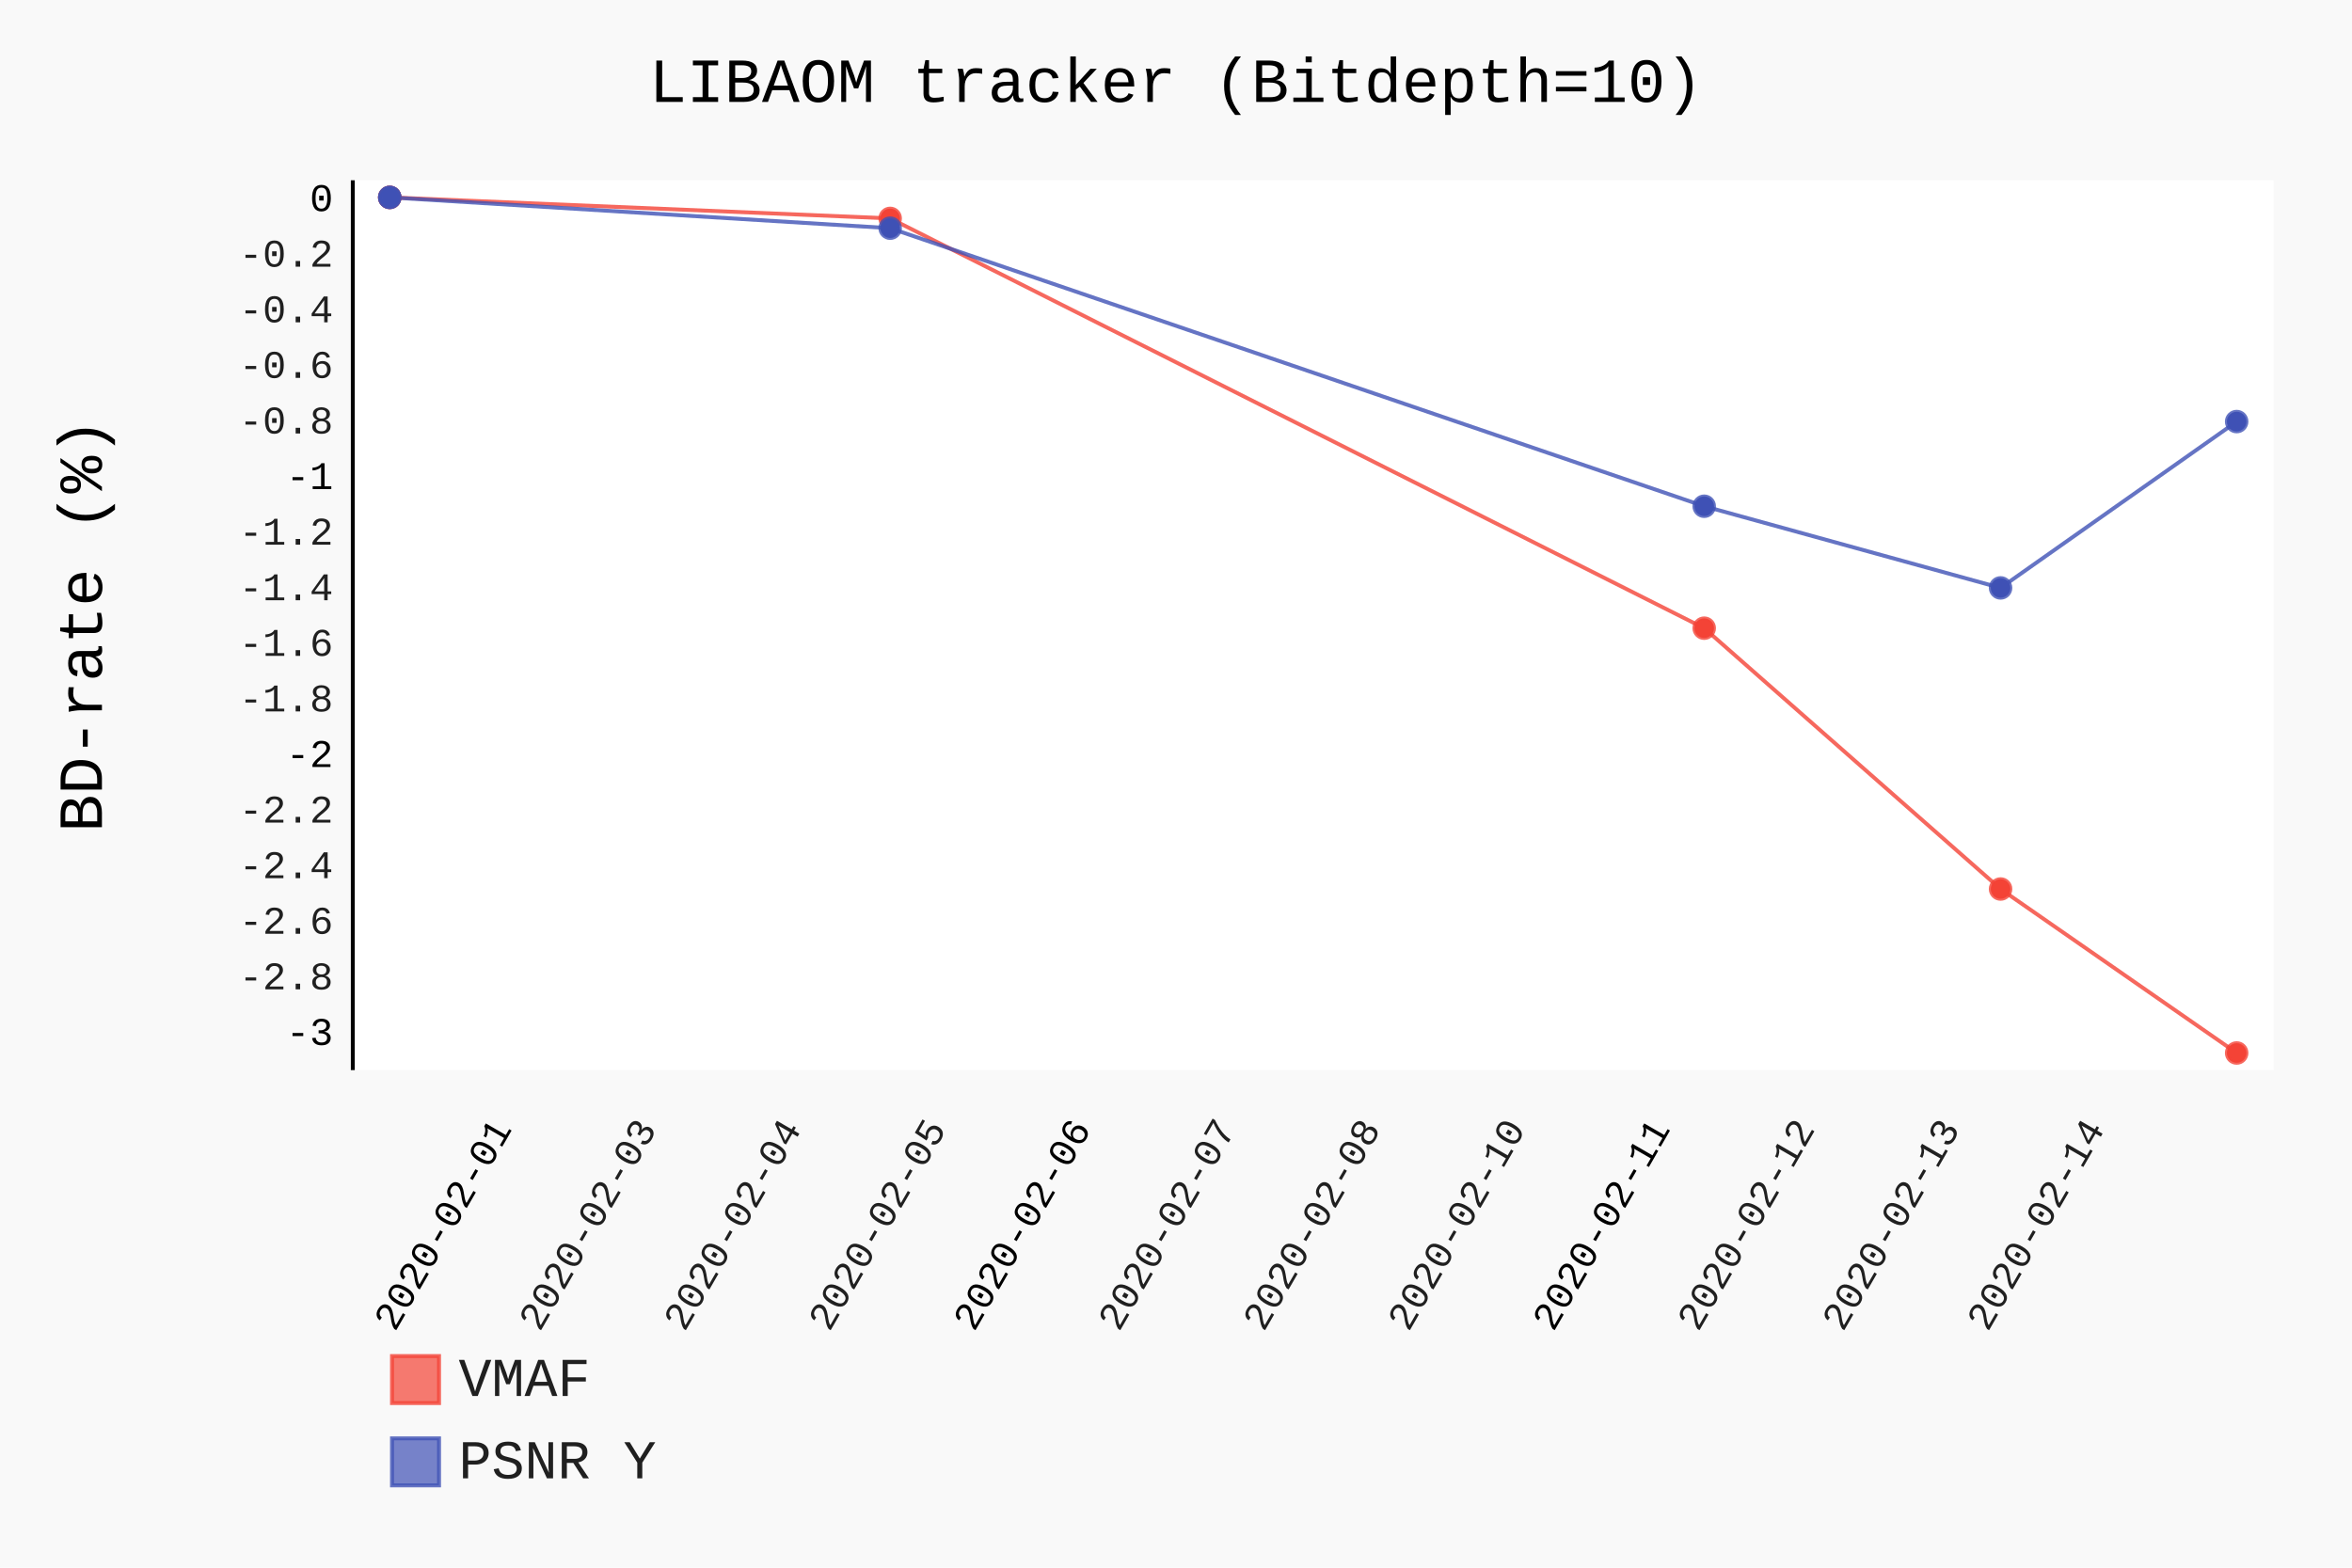
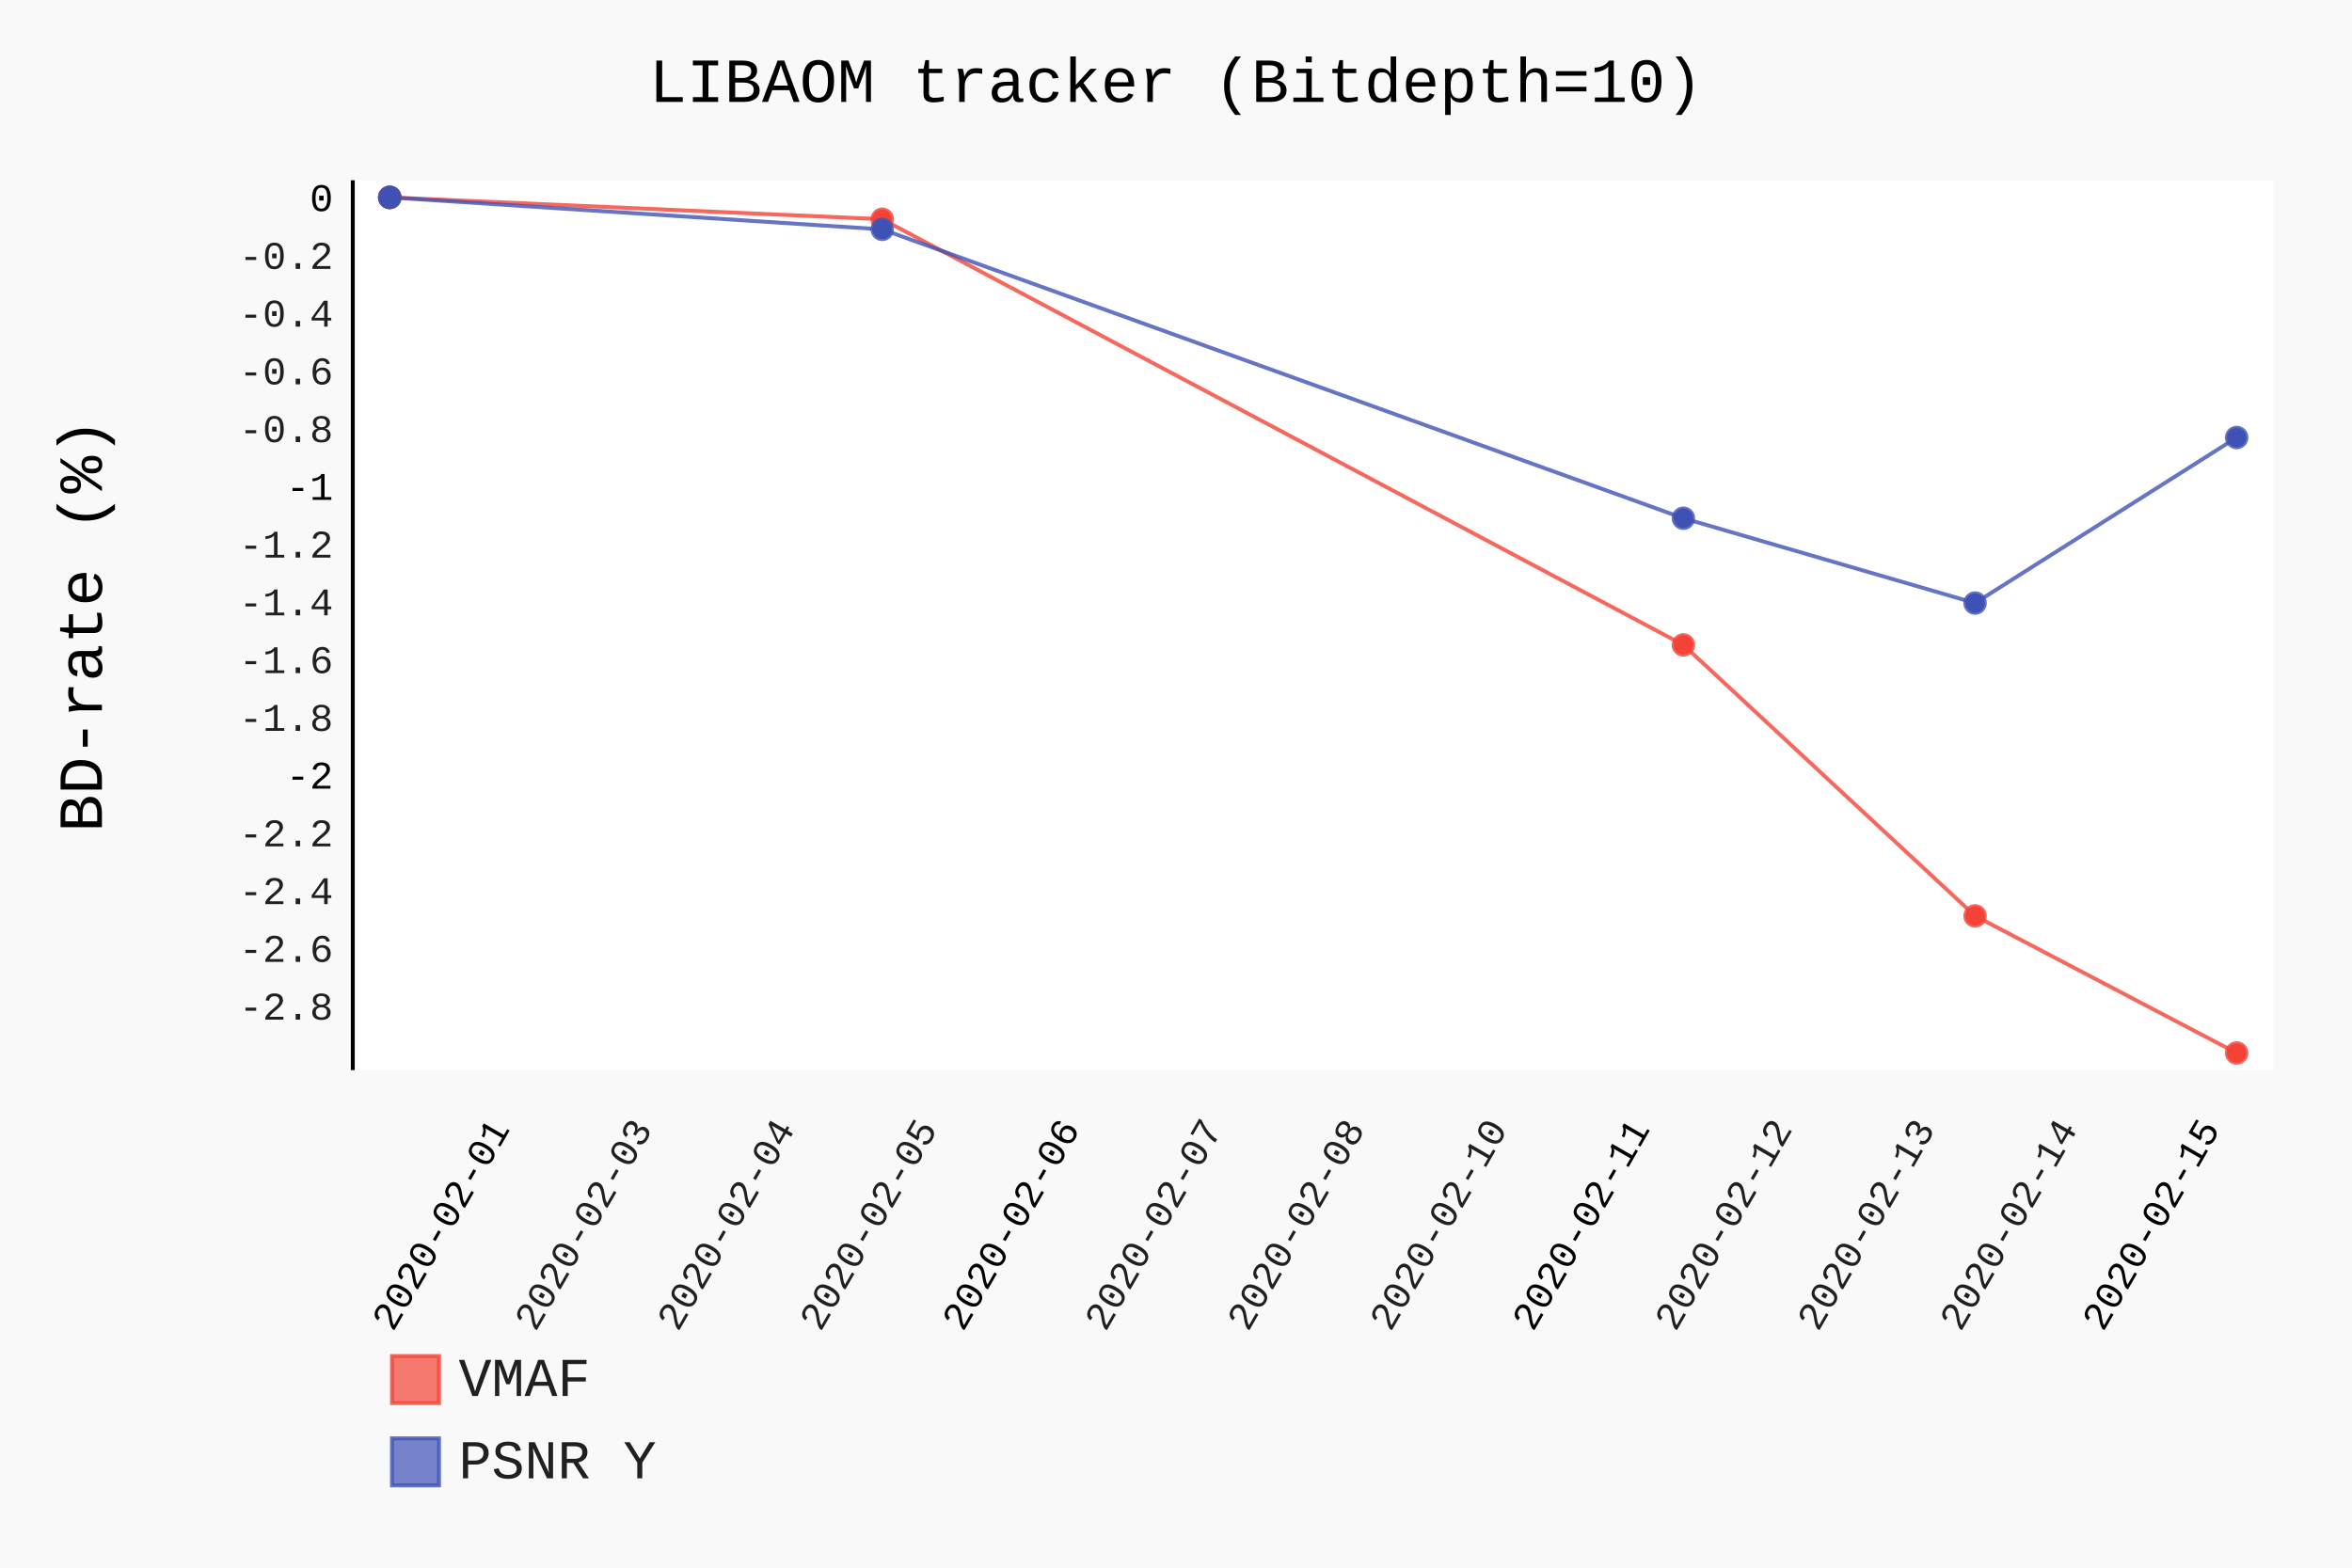
- <svg xmlns="http://www.w3.org/2000/svg" class="pygal-chart" id="chart-7dbba203-4fe0-451e-96de-953ea34a7764" viewBox="0 0 600 400">
+ <svg xmlns="http://www.w3.org/2000/svg" class="pygal-chart" id="chart-3ece4df2-cf6f-4308-bfe9-6f67e9da307a" viewBox="0 0 600 400">
  <defs>
-     <style type="text/css">#chart-7dbba203-4fe0-451e-96de-953ea34a7764{-webkit-user-select:none;-webkit-font-smoothing:antialiased;font-family:Consolas,"Liberation Mono",Menlo,Courier,monospace}#chart-7dbba203-4fe0-451e-96de-953ea34a7764 .title{font-family:Consolas,"Liberation Mono",Menlo,Courier,monospace;font-size:16px}#chart-7dbba203-4fe0-451e-96de-953ea34a7764 .legends .legend text{font-family:Consolas,"Liberation Mono",Menlo,Courier,monospace;font-size:14px}#chart-7dbba203-4fe0-451e-96de-953ea34a7764 .axis text{font-family:Consolas,"Liberation Mono",Menlo,Courier,monospace;font-size:10px}#chart-7dbba203-4fe0-451e-96de-953ea34a7764 .axis text.major{font-family:Consolas,"Liberation Mono",Menlo,Courier,monospace;font-size:10px}#chart-7dbba203-4fe0-451e-96de-953ea34a7764 .text-overlay text.value{font-family:Consolas,"Liberation Mono",Menlo,Courier,monospace;font-size:16px}#chart-7dbba203-4fe0-451e-96de-953ea34a7764 .text-overlay text.label{font-family:Consolas,"Liberation Mono",Menlo,Courier,monospace;font-size:10px}#chart-7dbba203-4fe0-451e-96de-953ea34a7764 .tooltip{font-family:Consolas,"Liberation Mono",Menlo,Courier,monospace;font-size:14px}#chart-7dbba203-4fe0-451e-96de-953ea34a7764 text.no_data{font-family:Consolas,"Liberation Mono",Menlo,Courier,monospace;font-size:64px}
- #chart-7dbba203-4fe0-451e-96de-953ea34a7764{background-color:rgba(249,249,249,1)}#chart-7dbba203-4fe0-451e-96de-953ea34a7764 path,#chart-7dbba203-4fe0-451e-96de-953ea34a7764 line,#chart-7dbba203-4fe0-451e-96de-953ea34a7764 rect,#chart-7dbba203-4fe0-451e-96de-953ea34a7764 circle{-webkit-transition:150ms;-moz-transition:150ms;transition:150ms}#chart-7dbba203-4fe0-451e-96de-953ea34a7764 .graph &gt; .background{fill:rgba(249,249,249,1)}#chart-7dbba203-4fe0-451e-96de-953ea34a7764 .plot &gt; .background{fill:rgba(255,255,255,1)}#chart-7dbba203-4fe0-451e-96de-953ea34a7764 .graph{fill:rgba(0,0,0,.87)}#chart-7dbba203-4fe0-451e-96de-953ea34a7764 text.no_data{fill:rgba(0,0,0,1)}#chart-7dbba203-4fe0-451e-96de-953ea34a7764 .title{fill:rgba(0,0,0,1)}#chart-7dbba203-4fe0-451e-96de-953ea34a7764 .legends .legend text{fill:rgba(0,0,0,.87)}#chart-7dbba203-4fe0-451e-96de-953ea34a7764 .legends .legend:hover text{fill:rgba(0,0,0,1)}#chart-7dbba203-4fe0-451e-96de-953ea34a7764 .axis .line{stroke:rgba(0,0,0,1)}#chart-7dbba203-4fe0-451e-96de-953ea34a7764 .axis .guide.line{stroke:rgba(0,0,0,.54)}#chart-7dbba203-4fe0-451e-96de-953ea34a7764 .axis .major.line{stroke:rgba(0,0,0,.87)}#chart-7dbba203-4fe0-451e-96de-953ea34a7764 .axis text.major{fill:rgba(0,0,0,1)}#chart-7dbba203-4fe0-451e-96de-953ea34a7764 .axis.y .guides:hover .guide.line,#chart-7dbba203-4fe0-451e-96de-953ea34a7764 .line-graph .axis.x .guides:hover .guide.line,#chart-7dbba203-4fe0-451e-96de-953ea34a7764 .stackedline-graph .axis.x .guides:hover .guide.line,#chart-7dbba203-4fe0-451e-96de-953ea34a7764 .xy-graph .axis.x .guides:hover .guide.line{stroke:rgba(0,0,0,1)}#chart-7dbba203-4fe0-451e-96de-953ea34a7764 .axis .guides:hover text{fill:rgba(0,0,0,1)}#chart-7dbba203-4fe0-451e-96de-953ea34a7764 .reactive{fill-opacity:.7;stroke-opacity:.8}#chart-7dbba203-4fe0-451e-96de-953ea34a7764 .ci{stroke:rgba(0,0,0,.87)}#chart-7dbba203-4fe0-451e-96de-953ea34a7764 .reactive.active,#chart-7dbba203-4fe0-451e-96de-953ea34a7764 .active .reactive{fill-opacity:.8;stroke-opacity:.9;stroke-width:4}#chart-7dbba203-4fe0-451e-96de-953ea34a7764 .ci .reactive.active{stroke-width:1.5}#chart-7dbba203-4fe0-451e-96de-953ea34a7764 .series text{fill:rgba(0,0,0,1)}#chart-7dbba203-4fe0-451e-96de-953ea34a7764 .tooltip rect{fill:rgba(255,255,255,1);stroke:rgba(0,0,0,1);-webkit-transition:opacity 150ms;-moz-transition:opacity 150ms;transition:opacity 150ms}#chart-7dbba203-4fe0-451e-96de-953ea34a7764 .tooltip .label{fill:rgba(0,0,0,.87)}#chart-7dbba203-4fe0-451e-96de-953ea34a7764 .tooltip .label{fill:rgba(0,0,0,.87)}#chart-7dbba203-4fe0-451e-96de-953ea34a7764 .tooltip .legend{font-size:.8em;fill:rgba(0,0,0,.54)}#chart-7dbba203-4fe0-451e-96de-953ea34a7764 .tooltip .x_label{font-size:.6em;fill:rgba(0,0,0,1)}#chart-7dbba203-4fe0-451e-96de-953ea34a7764 .tooltip .xlink{font-size:.5em;text-decoration:underline}#chart-7dbba203-4fe0-451e-96de-953ea34a7764 .tooltip .value{font-size:1.5em}#chart-7dbba203-4fe0-451e-96de-953ea34a7764 .bound{font-size:.5em}#chart-7dbba203-4fe0-451e-96de-953ea34a7764 .max-value{font-size:.75em;fill:rgba(0,0,0,.54)}#chart-7dbba203-4fe0-451e-96de-953ea34a7764 .map-element{fill:rgba(255,255,255,1);stroke:rgba(0,0,0,.54) !important}#chart-7dbba203-4fe0-451e-96de-953ea34a7764 .map-element .reactive{fill-opacity:inherit;stroke-opacity:inherit}#chart-7dbba203-4fe0-451e-96de-953ea34a7764 .color-0,#chart-7dbba203-4fe0-451e-96de-953ea34a7764 .color-0 a:visited{stroke:#F44336;fill:#F44336}#chart-7dbba203-4fe0-451e-96de-953ea34a7764 .color-1,#chart-7dbba203-4fe0-451e-96de-953ea34a7764 .color-1 a:visited{stroke:#3F51B5;fill:#3F51B5}#chart-7dbba203-4fe0-451e-96de-953ea34a7764 .text-overlay .color-0 text{fill:black}#chart-7dbba203-4fe0-451e-96de-953ea34a7764 .text-overlay .color-1 text{fill:black}
- #chart-7dbba203-4fe0-451e-96de-953ea34a7764 text.no_data{text-anchor:middle}#chart-7dbba203-4fe0-451e-96de-953ea34a7764 .guide.line{fill:none}#chart-7dbba203-4fe0-451e-96de-953ea34a7764 .centered{text-anchor:middle}#chart-7dbba203-4fe0-451e-96de-953ea34a7764 .title{text-anchor:middle}#chart-7dbba203-4fe0-451e-96de-953ea34a7764 .legends .legend text{fill-opacity:1}#chart-7dbba203-4fe0-451e-96de-953ea34a7764 .axis.x text{text-anchor:middle}#chart-7dbba203-4fe0-451e-96de-953ea34a7764 .axis.x:not(.web) text[transform]{text-anchor:start}#chart-7dbba203-4fe0-451e-96de-953ea34a7764 .axis.x:not(.web) text[transform].backwards{text-anchor:end}#chart-7dbba203-4fe0-451e-96de-953ea34a7764 .axis.y text{text-anchor:end}#chart-7dbba203-4fe0-451e-96de-953ea34a7764 .axis.y text[transform].backwards{text-anchor:start}#chart-7dbba203-4fe0-451e-96de-953ea34a7764 .axis.y2 text{text-anchor:start}#chart-7dbba203-4fe0-451e-96de-953ea34a7764 .axis.y2 text[transform].backwards{text-anchor:end}#chart-7dbba203-4fe0-451e-96de-953ea34a7764 .axis .guide.line{stroke-dasharray:4,4}#chart-7dbba203-4fe0-451e-96de-953ea34a7764 .axis .major.guide.line{stroke-dasharray:6,6}#chart-7dbba203-4fe0-451e-96de-953ea34a7764 .horizontal .axis.y .guide.line,#chart-7dbba203-4fe0-451e-96de-953ea34a7764 .horizontal .axis.y2 .guide.line,#chart-7dbba203-4fe0-451e-96de-953ea34a7764 .vertical .axis.x .guide.line{opacity:0}#chart-7dbba203-4fe0-451e-96de-953ea34a7764 .horizontal .axis.always_show .guide.line,#chart-7dbba203-4fe0-451e-96de-953ea34a7764 .vertical .axis.always_show .guide.line{opacity:1 !important}#chart-7dbba203-4fe0-451e-96de-953ea34a7764 .axis.y .guides:hover .guide.line,#chart-7dbba203-4fe0-451e-96de-953ea34a7764 .axis.y2 .guides:hover .guide.line,#chart-7dbba203-4fe0-451e-96de-953ea34a7764 .axis.x .guides:hover .guide.line{opacity:1}#chart-7dbba203-4fe0-451e-96de-953ea34a7764 .axis .guides:hover text{opacity:1}#chart-7dbba203-4fe0-451e-96de-953ea34a7764 .nofill{fill:none}#chart-7dbba203-4fe0-451e-96de-953ea34a7764 .subtle-fill{fill-opacity:.2}#chart-7dbba203-4fe0-451e-96de-953ea34a7764 .dot{stroke-width:1px;fill-opacity:1}#chart-7dbba203-4fe0-451e-96de-953ea34a7764 .dot.active{stroke-width:5px}#chart-7dbba203-4fe0-451e-96de-953ea34a7764 .dot.negative{fill:transparent}#chart-7dbba203-4fe0-451e-96de-953ea34a7764 text,#chart-7dbba203-4fe0-451e-96de-953ea34a7764 tspan{stroke:none !important}#chart-7dbba203-4fe0-451e-96de-953ea34a7764 .series text.active{opacity:1}#chart-7dbba203-4fe0-451e-96de-953ea34a7764 .tooltip rect{fill-opacity:.95;stroke-width:.5}#chart-7dbba203-4fe0-451e-96de-953ea34a7764 .tooltip text{fill-opacity:1}#chart-7dbba203-4fe0-451e-96de-953ea34a7764 .showable{visibility:hidden}#chart-7dbba203-4fe0-451e-96de-953ea34a7764 .showable.shown{visibility:visible}#chart-7dbba203-4fe0-451e-96de-953ea34a7764 .gauge-background{fill:rgba(229,229,229,1);stroke:none}#chart-7dbba203-4fe0-451e-96de-953ea34a7764 .bg-lines{stroke:rgba(249,249,249,1);stroke-width:2px}</style>
+     <style type="text/css">#chart-3ece4df2-cf6f-4308-bfe9-6f67e9da307a{-webkit-user-select:none;-webkit-font-smoothing:antialiased;font-family:Consolas,"Liberation Mono",Menlo,Courier,monospace}#chart-3ece4df2-cf6f-4308-bfe9-6f67e9da307a .title{font-family:Consolas,"Liberation Mono",Menlo,Courier,monospace;font-size:16px}#chart-3ece4df2-cf6f-4308-bfe9-6f67e9da307a .legends .legend text{font-family:Consolas,"Liberation Mono",Menlo,Courier,monospace;font-size:14px}#chart-3ece4df2-cf6f-4308-bfe9-6f67e9da307a .axis text{font-family:Consolas,"Liberation Mono",Menlo,Courier,monospace;font-size:10px}#chart-3ece4df2-cf6f-4308-bfe9-6f67e9da307a .axis text.major{font-family:Consolas,"Liberation Mono",Menlo,Courier,monospace;font-size:10px}#chart-3ece4df2-cf6f-4308-bfe9-6f67e9da307a .text-overlay text.value{font-family:Consolas,"Liberation Mono",Menlo,Courier,monospace;font-size:16px}#chart-3ece4df2-cf6f-4308-bfe9-6f67e9da307a .text-overlay text.label{font-family:Consolas,"Liberation Mono",Menlo,Courier,monospace;font-size:10px}#chart-3ece4df2-cf6f-4308-bfe9-6f67e9da307a .tooltip{font-family:Consolas,"Liberation Mono",Menlo,Courier,monospace;font-size:14px}#chart-3ece4df2-cf6f-4308-bfe9-6f67e9da307a text.no_data{font-family:Consolas,"Liberation Mono",Menlo,Courier,monospace;font-size:64px}
+ #chart-3ece4df2-cf6f-4308-bfe9-6f67e9da307a{background-color:rgba(249,249,249,1)}#chart-3ece4df2-cf6f-4308-bfe9-6f67e9da307a path,#chart-3ece4df2-cf6f-4308-bfe9-6f67e9da307a line,#chart-3ece4df2-cf6f-4308-bfe9-6f67e9da307a rect,#chart-3ece4df2-cf6f-4308-bfe9-6f67e9da307a circle{-webkit-transition:150ms;-moz-transition:150ms;transition:150ms}#chart-3ece4df2-cf6f-4308-bfe9-6f67e9da307a .graph &gt; .background{fill:rgba(249,249,249,1)}#chart-3ece4df2-cf6f-4308-bfe9-6f67e9da307a .plot &gt; .background{fill:rgba(255,255,255,1)}#chart-3ece4df2-cf6f-4308-bfe9-6f67e9da307a .graph{fill:rgba(0,0,0,.87)}#chart-3ece4df2-cf6f-4308-bfe9-6f67e9da307a text.no_data{fill:rgba(0,0,0,1)}#chart-3ece4df2-cf6f-4308-bfe9-6f67e9da307a .title{fill:rgba(0,0,0,1)}#chart-3ece4df2-cf6f-4308-bfe9-6f67e9da307a .legends .legend text{fill:rgba(0,0,0,.87)}#chart-3ece4df2-cf6f-4308-bfe9-6f67e9da307a .legends .legend:hover text{fill:rgba(0,0,0,1)}#chart-3ece4df2-cf6f-4308-bfe9-6f67e9da307a .axis .line{stroke:rgba(0,0,0,1)}#chart-3ece4df2-cf6f-4308-bfe9-6f67e9da307a .axis .guide.line{stroke:rgba(0,0,0,.54)}#chart-3ece4df2-cf6f-4308-bfe9-6f67e9da307a .axis .major.line{stroke:rgba(0,0,0,.87)}#chart-3ece4df2-cf6f-4308-bfe9-6f67e9da307a .axis text.major{fill:rgba(0,0,0,1)}#chart-3ece4df2-cf6f-4308-bfe9-6f67e9da307a .axis.y .guides:hover .guide.line,#chart-3ece4df2-cf6f-4308-bfe9-6f67e9da307a .line-graph .axis.x .guides:hover .guide.line,#chart-3ece4df2-cf6f-4308-bfe9-6f67e9da307a .stackedline-graph .axis.x .guides:hover .guide.line,#chart-3ece4df2-cf6f-4308-bfe9-6f67e9da307a .xy-graph .axis.x .guides:hover .guide.line{stroke:rgba(0,0,0,1)}#chart-3ece4df2-cf6f-4308-bfe9-6f67e9da307a .axis .guides:hover text{fill:rgba(0,0,0,1)}#chart-3ece4df2-cf6f-4308-bfe9-6f67e9da307a .reactive{fill-opacity:.7;stroke-opacity:.8}#chart-3ece4df2-cf6f-4308-bfe9-6f67e9da307a .ci{stroke:rgba(0,0,0,.87)}#chart-3ece4df2-cf6f-4308-bfe9-6f67e9da307a .reactive.active,#chart-3ece4df2-cf6f-4308-bfe9-6f67e9da307a .active .reactive{fill-opacity:.8;stroke-opacity:.9;stroke-width:4}#chart-3ece4df2-cf6f-4308-bfe9-6f67e9da307a .ci .reactive.active{stroke-width:1.5}#chart-3ece4df2-cf6f-4308-bfe9-6f67e9da307a .series text{fill:rgba(0,0,0,1)}#chart-3ece4df2-cf6f-4308-bfe9-6f67e9da307a .tooltip rect{fill:rgba(255,255,255,1);stroke:rgba(0,0,0,1);-webkit-transition:opacity 150ms;-moz-transition:opacity 150ms;transition:opacity 150ms}#chart-3ece4df2-cf6f-4308-bfe9-6f67e9da307a .tooltip .label{fill:rgba(0,0,0,.87)}#chart-3ece4df2-cf6f-4308-bfe9-6f67e9da307a .tooltip .label{fill:rgba(0,0,0,.87)}#chart-3ece4df2-cf6f-4308-bfe9-6f67e9da307a .tooltip .legend{font-size:.8em;fill:rgba(0,0,0,.54)}#chart-3ece4df2-cf6f-4308-bfe9-6f67e9da307a .tooltip .x_label{font-size:.6em;fill:rgba(0,0,0,1)}#chart-3ece4df2-cf6f-4308-bfe9-6f67e9da307a .tooltip .xlink{font-size:.5em;text-decoration:underline}#chart-3ece4df2-cf6f-4308-bfe9-6f67e9da307a .tooltip .value{font-size:1.5em}#chart-3ece4df2-cf6f-4308-bfe9-6f67e9da307a .bound{font-size:.5em}#chart-3ece4df2-cf6f-4308-bfe9-6f67e9da307a .max-value{font-size:.75em;fill:rgba(0,0,0,.54)}#chart-3ece4df2-cf6f-4308-bfe9-6f67e9da307a .map-element{fill:rgba(255,255,255,1);stroke:rgba(0,0,0,.54) !important}#chart-3ece4df2-cf6f-4308-bfe9-6f67e9da307a .map-element .reactive{fill-opacity:inherit;stroke-opacity:inherit}#chart-3ece4df2-cf6f-4308-bfe9-6f67e9da307a .color-0,#chart-3ece4df2-cf6f-4308-bfe9-6f67e9da307a .color-0 a:visited{stroke:#F44336;fill:#F44336}#chart-3ece4df2-cf6f-4308-bfe9-6f67e9da307a .color-1,#chart-3ece4df2-cf6f-4308-bfe9-6f67e9da307a .color-1 a:visited{stroke:#3F51B5;fill:#3F51B5}#chart-3ece4df2-cf6f-4308-bfe9-6f67e9da307a .text-overlay .color-0 text{fill:black}#chart-3ece4df2-cf6f-4308-bfe9-6f67e9da307a .text-overlay .color-1 text{fill:black}
+ #chart-3ece4df2-cf6f-4308-bfe9-6f67e9da307a text.no_data{text-anchor:middle}#chart-3ece4df2-cf6f-4308-bfe9-6f67e9da307a .guide.line{fill:none}#chart-3ece4df2-cf6f-4308-bfe9-6f67e9da307a .centered{text-anchor:middle}#chart-3ece4df2-cf6f-4308-bfe9-6f67e9da307a .title{text-anchor:middle}#chart-3ece4df2-cf6f-4308-bfe9-6f67e9da307a .legends .legend text{fill-opacity:1}#chart-3ece4df2-cf6f-4308-bfe9-6f67e9da307a .axis.x text{text-anchor:middle}#chart-3ece4df2-cf6f-4308-bfe9-6f67e9da307a .axis.x:not(.web) text[transform]{text-anchor:start}#chart-3ece4df2-cf6f-4308-bfe9-6f67e9da307a .axis.x:not(.web) text[transform].backwards{text-anchor:end}#chart-3ece4df2-cf6f-4308-bfe9-6f67e9da307a .axis.y text{text-anchor:end}#chart-3ece4df2-cf6f-4308-bfe9-6f67e9da307a .axis.y text[transform].backwards{text-anchor:start}#chart-3ece4df2-cf6f-4308-bfe9-6f67e9da307a .axis.y2 text{text-anchor:start}#chart-3ece4df2-cf6f-4308-bfe9-6f67e9da307a .axis.y2 text[transform].backwards{text-anchor:end}#chart-3ece4df2-cf6f-4308-bfe9-6f67e9da307a .axis .guide.line{stroke-dasharray:4,4}#chart-3ece4df2-cf6f-4308-bfe9-6f67e9da307a .axis .major.guide.line{stroke-dasharray:6,6}#chart-3ece4df2-cf6f-4308-bfe9-6f67e9da307a .horizontal .axis.y .guide.line,#chart-3ece4df2-cf6f-4308-bfe9-6f67e9da307a .horizontal .axis.y2 .guide.line,#chart-3ece4df2-cf6f-4308-bfe9-6f67e9da307a .vertical .axis.x .guide.line{opacity:0}#chart-3ece4df2-cf6f-4308-bfe9-6f67e9da307a .horizontal .axis.always_show .guide.line,#chart-3ece4df2-cf6f-4308-bfe9-6f67e9da307a .vertical .axis.always_show .guide.line{opacity:1 !important}#chart-3ece4df2-cf6f-4308-bfe9-6f67e9da307a .axis.y .guides:hover .guide.line,#chart-3ece4df2-cf6f-4308-bfe9-6f67e9da307a .axis.y2 .guides:hover .guide.line,#chart-3ece4df2-cf6f-4308-bfe9-6f67e9da307a .axis.x .guides:hover .guide.line{opacity:1}#chart-3ece4df2-cf6f-4308-bfe9-6f67e9da307a .axis .guides:hover text{opacity:1}#chart-3ece4df2-cf6f-4308-bfe9-6f67e9da307a .nofill{fill:none}#chart-3ece4df2-cf6f-4308-bfe9-6f67e9da307a .subtle-fill{fill-opacity:.2}#chart-3ece4df2-cf6f-4308-bfe9-6f67e9da307a .dot{stroke-width:1px;fill-opacity:1}#chart-3ece4df2-cf6f-4308-bfe9-6f67e9da307a .dot.active{stroke-width:5px}#chart-3ece4df2-cf6f-4308-bfe9-6f67e9da307a .dot.negative{fill:transparent}#chart-3ece4df2-cf6f-4308-bfe9-6f67e9da307a text,#chart-3ece4df2-cf6f-4308-bfe9-6f67e9da307a tspan{stroke:none !important}#chart-3ece4df2-cf6f-4308-bfe9-6f67e9da307a .series text.active{opacity:1}#chart-3ece4df2-cf6f-4308-bfe9-6f67e9da307a .tooltip rect{fill-opacity:.95;stroke-width:.5}#chart-3ece4df2-cf6f-4308-bfe9-6f67e9da307a .tooltip text{fill-opacity:1}#chart-3ece4df2-cf6f-4308-bfe9-6f67e9da307a .showable{visibility:hidden}#chart-3ece4df2-cf6f-4308-bfe9-6f67e9da307a .showable.shown{visibility:visible}#chart-3ece4df2-cf6f-4308-bfe9-6f67e9da307a .gauge-background{fill:rgba(229,229,229,1);stroke:none}#chart-3ece4df2-cf6f-4308-bfe9-6f67e9da307a .bg-lines{stroke:rgba(249,249,249,1);stroke-width:2px}</style>
  </defs>
  <g class="graph datetimeline-graph vertical">
    <rect class="background" height="400" width="600" x="0" y="0" />
    <g class="plot" transform="translate(90, 46)">
      <rect class="background" height="227.038" width="490.0" x="0" y="0" />
      <g class="axis y">
        <g class="guides">
-           <text class="major" x="-5" y="220.624">-3</text>
+           <text class="" x="-5" y="214.154">-2.8</text>
        </g>
        <g class="guides">
-           <text class="" x="-5" y="206.44">-2.8</text>
+           <text class="" x="-5" y="199.419">-2.6</text>
        </g>
        <g class="guides">
-           <text class="" x="-5" y="192.256">-2.6</text>
+           <text class="" x="-5" y="184.684">-2.4</text>
        </g>
        <g class="guides">
-           <text class="" x="-5" y="178.072">-2.4</text>
+           <text class="" x="-5" y="169.95">-2.2</text>
        </g>
        <g class="guides">
-           <text class="" x="-5" y="163.889">-2.2</text>
+           <text class="major" x="-5" y="155.215">-2</text>
        </g>
        <g class="guides">
-           <text class="major" x="-5" y="149.705">-2</text>
+           <text class="" x="-5" y="140.48">-1.8</text>
        </g>
        <g class="guides">
-           <text class="" x="-5" y="135.521">-1.8</text>
+           <text class="" x="-5" y="125.745">-1.6</text>
        </g>
        <g class="guides">
-           <text class="" x="-5" y="121.337">-1.6</text>
+           <text class="" x="-5" y="111.01">-1.4</text>
        </g>
        <g class="guides">
-           <text class="" x="-5" y="107.153">-1.4</text>
+           <text class="" x="-5" y="96.275">-1.2</text>
        </g>
        <g class="guides">
-           <text class="" x="-5" y="92.969">-1.2</text>
+           <text class="major" x="-5" y="81.54">-1</text>
        </g>
        <g class="guides">
-           <text class="major" x="-5" y="78.785">-1</text>
+           <text class="" x="-5" y="66.806">-0.8</text>
        </g>
        <g class="guides">
-           <text class="" x="-5" y="64.602">-0.8</text>
+           <text class="" x="-5" y="52.071">-0.6</text>
        </g>
        <g class="guides">
-           <text class="" x="-5" y="50.418">-0.6</text>
+           <text class="" x="-5" y="37.336">-0.4</text>
        </g>
        <g class="guides">
-           <text class="" x="-5" y="36.234">-0.4</text>
-         </g>
-         <g class="guides">
-           <text class="" x="-5" y="22.05">-0.2</text>
+           <text class="" x="-5" y="22.601">-0.2</text>
        </g>
        <g class="guides">
          <text class="major" x="-5" y="7.866">0</text>
        </g>
      </g>
      <g class="axis x">
        <path class="line" d="M0 0 v227.038" />
        <g class="guides">
-           <path class="major guide line" d="M40.748 0 v227.038" />
-           <text class="major backwards" transform="rotate(300 40.74756 242.0385)" x="40.748" y="242.038">2020-02-01</text>
+           <path class="major guide line" d="M40.252 0 v227.038" />
+           <text class="major backwards" transform="rotate(300 40.25166 242.0385)" x="40.252" y="242.038">2020-02-01</text>
        </g>
        <g class="guides">
-           <path class="guide line" d="M77.687 0 v227.038" />
-           <text class="backwards" transform="rotate(300 77.68681 242.0385)" x="77.687" y="242.038">2020-02-03</text>
+           <path class="guide line" d="M76.606 0 v227.038" />
+           <text class="backwards" transform="rotate(300 76.60613 242.0385)" x="76.606" y="242.038">2020-02-03</text>
        </g>
        <g class="guides">
-           <path class="guide line" d="M114.626 0 v227.038" />
-           <text class="backwards" transform="rotate(300 114.6261 242.0385)" x="114.626" y="242.038">2020-02-04</text>
+           <path class="guide line" d="M112.961 0 v227.038" />
+           <text class="backwards" transform="rotate(300 112.9606 242.0385)" x="112.961" y="242.038">2020-02-04</text>
        </g>
        <g class="guides">
-           <path class="guide line" d="M151.565 0 v227.038" />
-           <text class="backwards" transform="rotate(300 151.5653 242.0385)" x="151.565" y="242.038">2020-02-05</text>
+           <path class="guide line" d="M149.315 0 v227.038" />
+           <text class="backwards" transform="rotate(300 149.3151 242.0385)" x="149.315" y="242.038">2020-02-05</text>
        </g>
        <g class="guides">
-           <path class="major guide line" d="M188.505 0 v227.038" />
-           <text class="major backwards" transform="rotate(300 188.5046 242.0385)" x="188.505" y="242.038">2020-02-06</text>
+           <path class="major guide line" d="M185.67 0 v227.038" />
+           <text class="major backwards" transform="rotate(300 185.6695 242.0385)" x="185.67" y="242.038">2020-02-06</text>
        </g>
        <g class="guides">
-           <path class="guide line" d="M225.444 0 v227.038" />
-           <text class="backwards" transform="rotate(300 225.4438 242.0385)" x="225.444" y="242.038">2020-02-07</text>
+           <path class="guide line" d="M222.024 0 v227.038" />
+           <text class="backwards" transform="rotate(300 222.024 242.0385)" x="222.024" y="242.038">2020-02-07</text>
        </g>
        <g class="guides">
-           <path class="guide line" d="M262.383 0 v227.038" />
-           <text class="backwards" transform="rotate(300 262.3831 242.0385)" x="262.383" y="242.038">2020-02-08</text>
+           <path class="guide line" d="M258.378 0 v227.038" />
+           <text class="backwards" transform="rotate(300 258.3784 242.0385)" x="258.378" y="242.038">2020-02-08</text>
        </g>
        <g class="guides">
-           <path class="guide line" d="M299.322 0 v227.038" />
-           <text class="backwards" transform="rotate(300 299.3223 242.0385)" x="299.322" y="242.038">2020-02-10</text>
+           <path class="guide line" d="M294.733 0 v227.038" />
+           <text class="backwards" transform="rotate(300 294.7329 242.0385)" x="294.733" y="242.038">2020-02-10</text>
        </g>
        <g class="guides">
-           <path class="major guide line" d="M336.262 0 v227.038" />
-           <text class="major backwards" transform="rotate(300 336.2616 242.0385)" x="336.262" y="242.038">2020-02-11</text>
+           <path class="major guide line" d="M331.087 0 v227.038" />
+           <text class="major backwards" transform="rotate(300 331.0874 242.0385)" x="331.087" y="242.038">2020-02-11</text>
        </g>
        <g class="guides">
-           <path class="guide line" d="M373.201 0 v227.038" />
-           <text class="backwards" transform="rotate(300 373.2008 242.0385)" x="373.201" y="242.038">2020-02-12</text>
+           <path class="guide line" d="M367.442 0 v227.038" />
+           <text class="backwards" transform="rotate(300 367.4418 242.0385)" x="367.442" y="242.038">2020-02-12</text>
        </g>
        <g class="guides">
-           <path class="guide line" d="M410.14 0 v227.038" />
-           <text class="backwards" transform="rotate(300 410.1401 242.0385)" x="410.14" y="242.038">2020-02-13</text>
+           <path class="guide line" d="M403.796 0 v227.038" />
+           <text class="backwards" transform="rotate(300 403.7963 242.0385)" x="403.796" y="242.038">2020-02-13</text>
        </g>
        <g class="guides">
-           <path class="guide line" d="M447.079 0 v227.038" />
-           <text class="backwards" transform="rotate(300 447.0793 242.0385)" x="447.079" y="242.038">2020-02-14</text>
+           <path class="guide line" d="M440.151 0 v227.038" />
+           <text class="backwards" transform="rotate(300 440.1508 242.0385)" x="440.151" y="242.038">2020-02-14</text>
+         </g>
+         <g class="guides">
+           <path class="major guide line" d="M476.505 0 v227.038" />
+           <text class="major backwards" transform="rotate(300 476.5052 242.0385)" x="476.505" y="242.038">2020-02-15</text>
        </g>
      </g>
      <g class="series serie-0 color-0">
-         <path class="line reactive nofill" d="M9.423 4.366 L9.423 4.366 137.085 9.727 344.747 114.283 420.352 180.835 480.577 222.672" />
+         <path class="line reactive nofill" d="M9.423 4.366 L9.423 4.366 135.064 9.936 339.438 118.553 413.846 187.691 480.577 222.672" />
      </g>
      <g class="series serie-1 color-1">
-         <path class="line reactive nofill" d="M9.423 4.366 L9.423 4.366 137.085 12.221 344.747 83.17 420.352 104.005 480.577 61.566" />
+         <path class="line reactive nofill" d="M9.423 4.366 L9.423 4.366 135.064 12.526 339.438 86.231 413.846 107.876 480.577 65.633" />
      </g>
    </g>
    <g class="titles">
      <text class="title plot_title" x="300.0" y="26">LIBAOM tracker (Bitdepth=10)</text>
      <text class="title" transform="rotate(-90 0 159.5192)" x="0" y="185.519">BD-rate (%)</text>
    </g>
    <g class="plot overlay" transform="translate(90, 46)">
      <g class="series serie-0 color-0">
        <g class="dots">
          <circle class="dot reactive tooltip-trigger" cx="9.423" cy="4.366" r="2.5" />
        </g>
        <g class="dots">
          <circle class="dot reactive tooltip-trigger" cx="9.423" cy="4.366" r="2.5" />
        </g>
        <g class="dots">
-           <circle class="dot reactive tooltip-trigger" cx="137.085" cy="9.727" r="2.5" />
+           <circle class="dot reactive tooltip-trigger" cx="135.064" cy="9.936" r="2.5" />
        </g>
        <g class="dots">
-           <circle class="dot reactive tooltip-trigger" cx="344.747" cy="114.283" r="2.5" />
+           <circle class="dot reactive tooltip-trigger" cx="339.438" cy="118.553" r="2.5" />
        </g>
        <g class="dots">
-           <circle class="dot reactive tooltip-trigger" cx="420.352" cy="180.835" r="2.5" />
+           <circle class="dot reactive tooltip-trigger" cx="413.846" cy="187.691" r="2.5" />
        </g>
        <g class="dots">
          <circle class="dot reactive tooltip-trigger" cx="480.577" cy="222.672" r="2.5" />
        </g>
      </g>
      <g class="series serie-1 color-1">
        <g class="dots">
          <circle class="dot reactive tooltip-trigger" cx="9.423" cy="4.366" r="2.5" />
        </g>
        <g class="dots">
          <circle class="dot reactive tooltip-trigger" cx="9.423" cy="4.366" r="2.5" />
        </g>
        <g class="dots">
-           <circle class="dot reactive tooltip-trigger" cx="137.085" cy="12.221" r="2.5" />
+           <circle class="dot reactive tooltip-trigger" cx="135.064" cy="12.526" r="2.5" />
        </g>
        <g class="dots">
-           <circle class="dot reactive tooltip-trigger" cx="344.747" cy="83.17" r="2.5" />
+           <circle class="dot reactive tooltip-trigger" cx="339.438" cy="86.231" r="2.5" />
        </g>
        <g class="dots">
-           <circle class="dot reactive tooltip-trigger" cx="420.352" cy="104.005" r="2.5" />
+           <circle class="dot reactive tooltip-trigger" cx="413.846" cy="107.876" r="2.5" />
        </g>
        <g class="dots">
-           <circle class="dot reactive tooltip-trigger" cx="480.577" cy="61.566" r="2.5" />
+           <circle class="dot reactive tooltip-trigger" cx="480.577" cy="65.633" r="2.5" />
        </g>
      </g>
    </g>
    <g class="plot text-overlay" transform="translate(90, 46)">
      <g class="series serie-0 color-0" />
      <g class="series serie-1 color-1" />
    </g>
    <g class="plot tooltip-overlay" transform="translate(90, 46)">
      <g class="tooltip" style="opacity: 0" transform="translate(0 0)">
        <rect class="tooltip-box" height="0" rx="0" ry="0" width="0" />
        <g class="text" />
      </g>
    </g>
    <g class="legends" transform="translate(100, 345)">
      <g class="legend reactive activate-serie" id="activate-serie-0">
        <rect class="color-0 reactive" height="12" width="12" x="0.0" y="1.0" />
        <text x="17.0" y="11.2">VMAF</text>
      </g>
      <g class="legend reactive activate-serie" id="activate-serie-1">
        <rect class="color-1 reactive" height="12" width="12" x="0.0" y="22.0" />
        <text x="17.0" y="32.2">PSNR Y</text>
      </g>
    </g>
  </g>
</svg>
